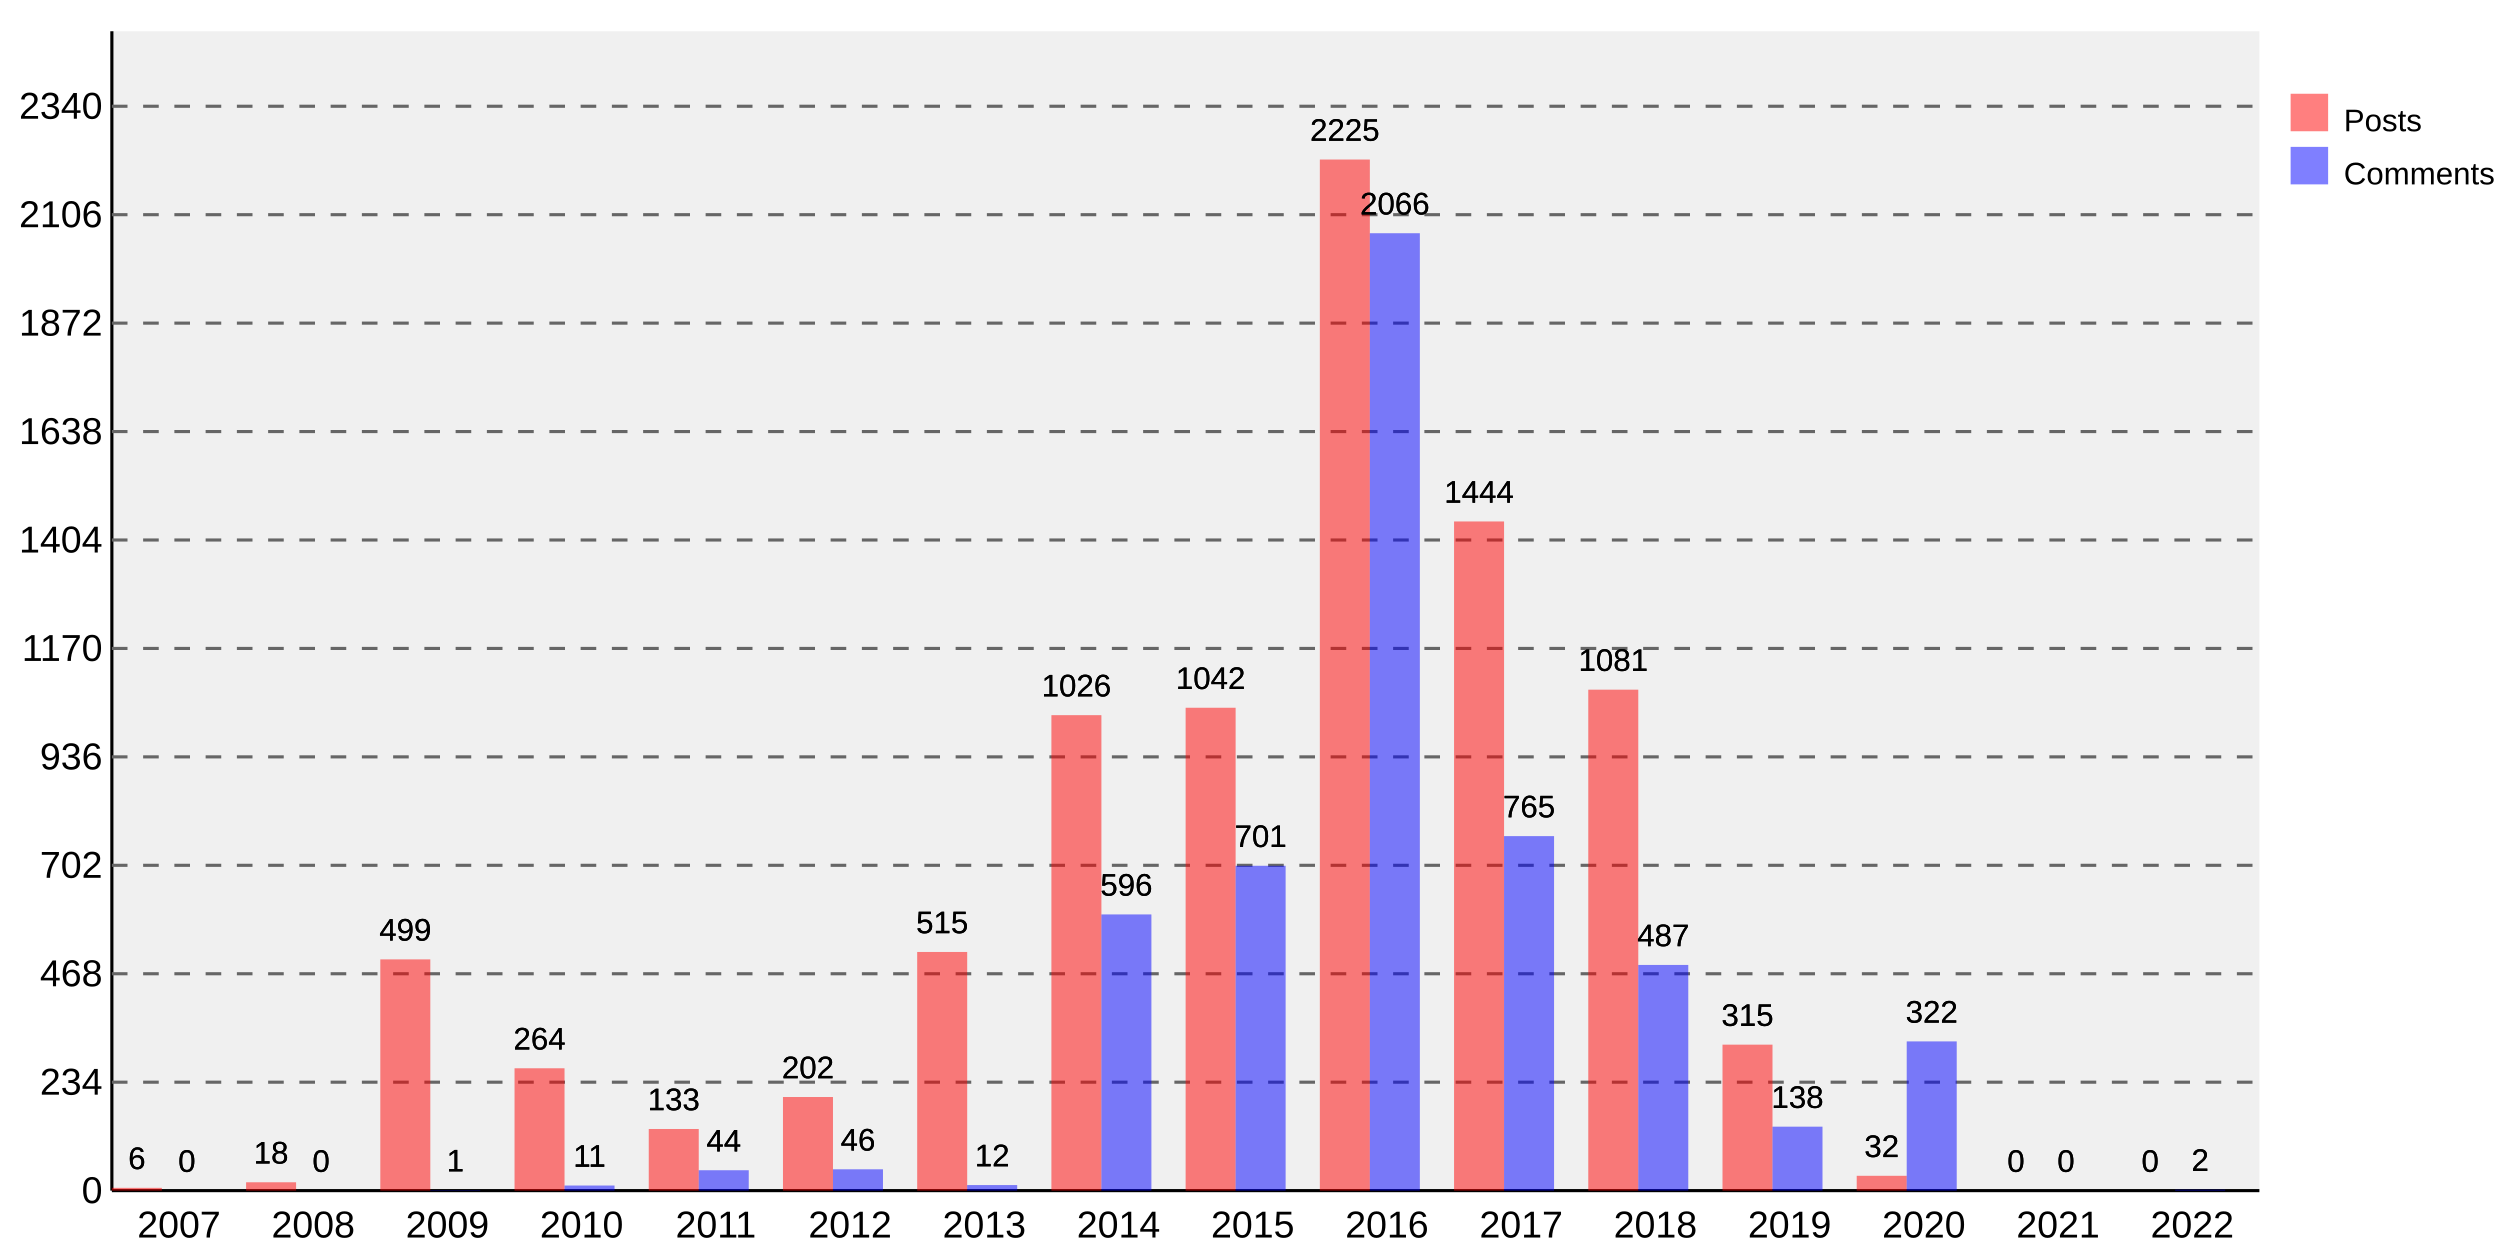
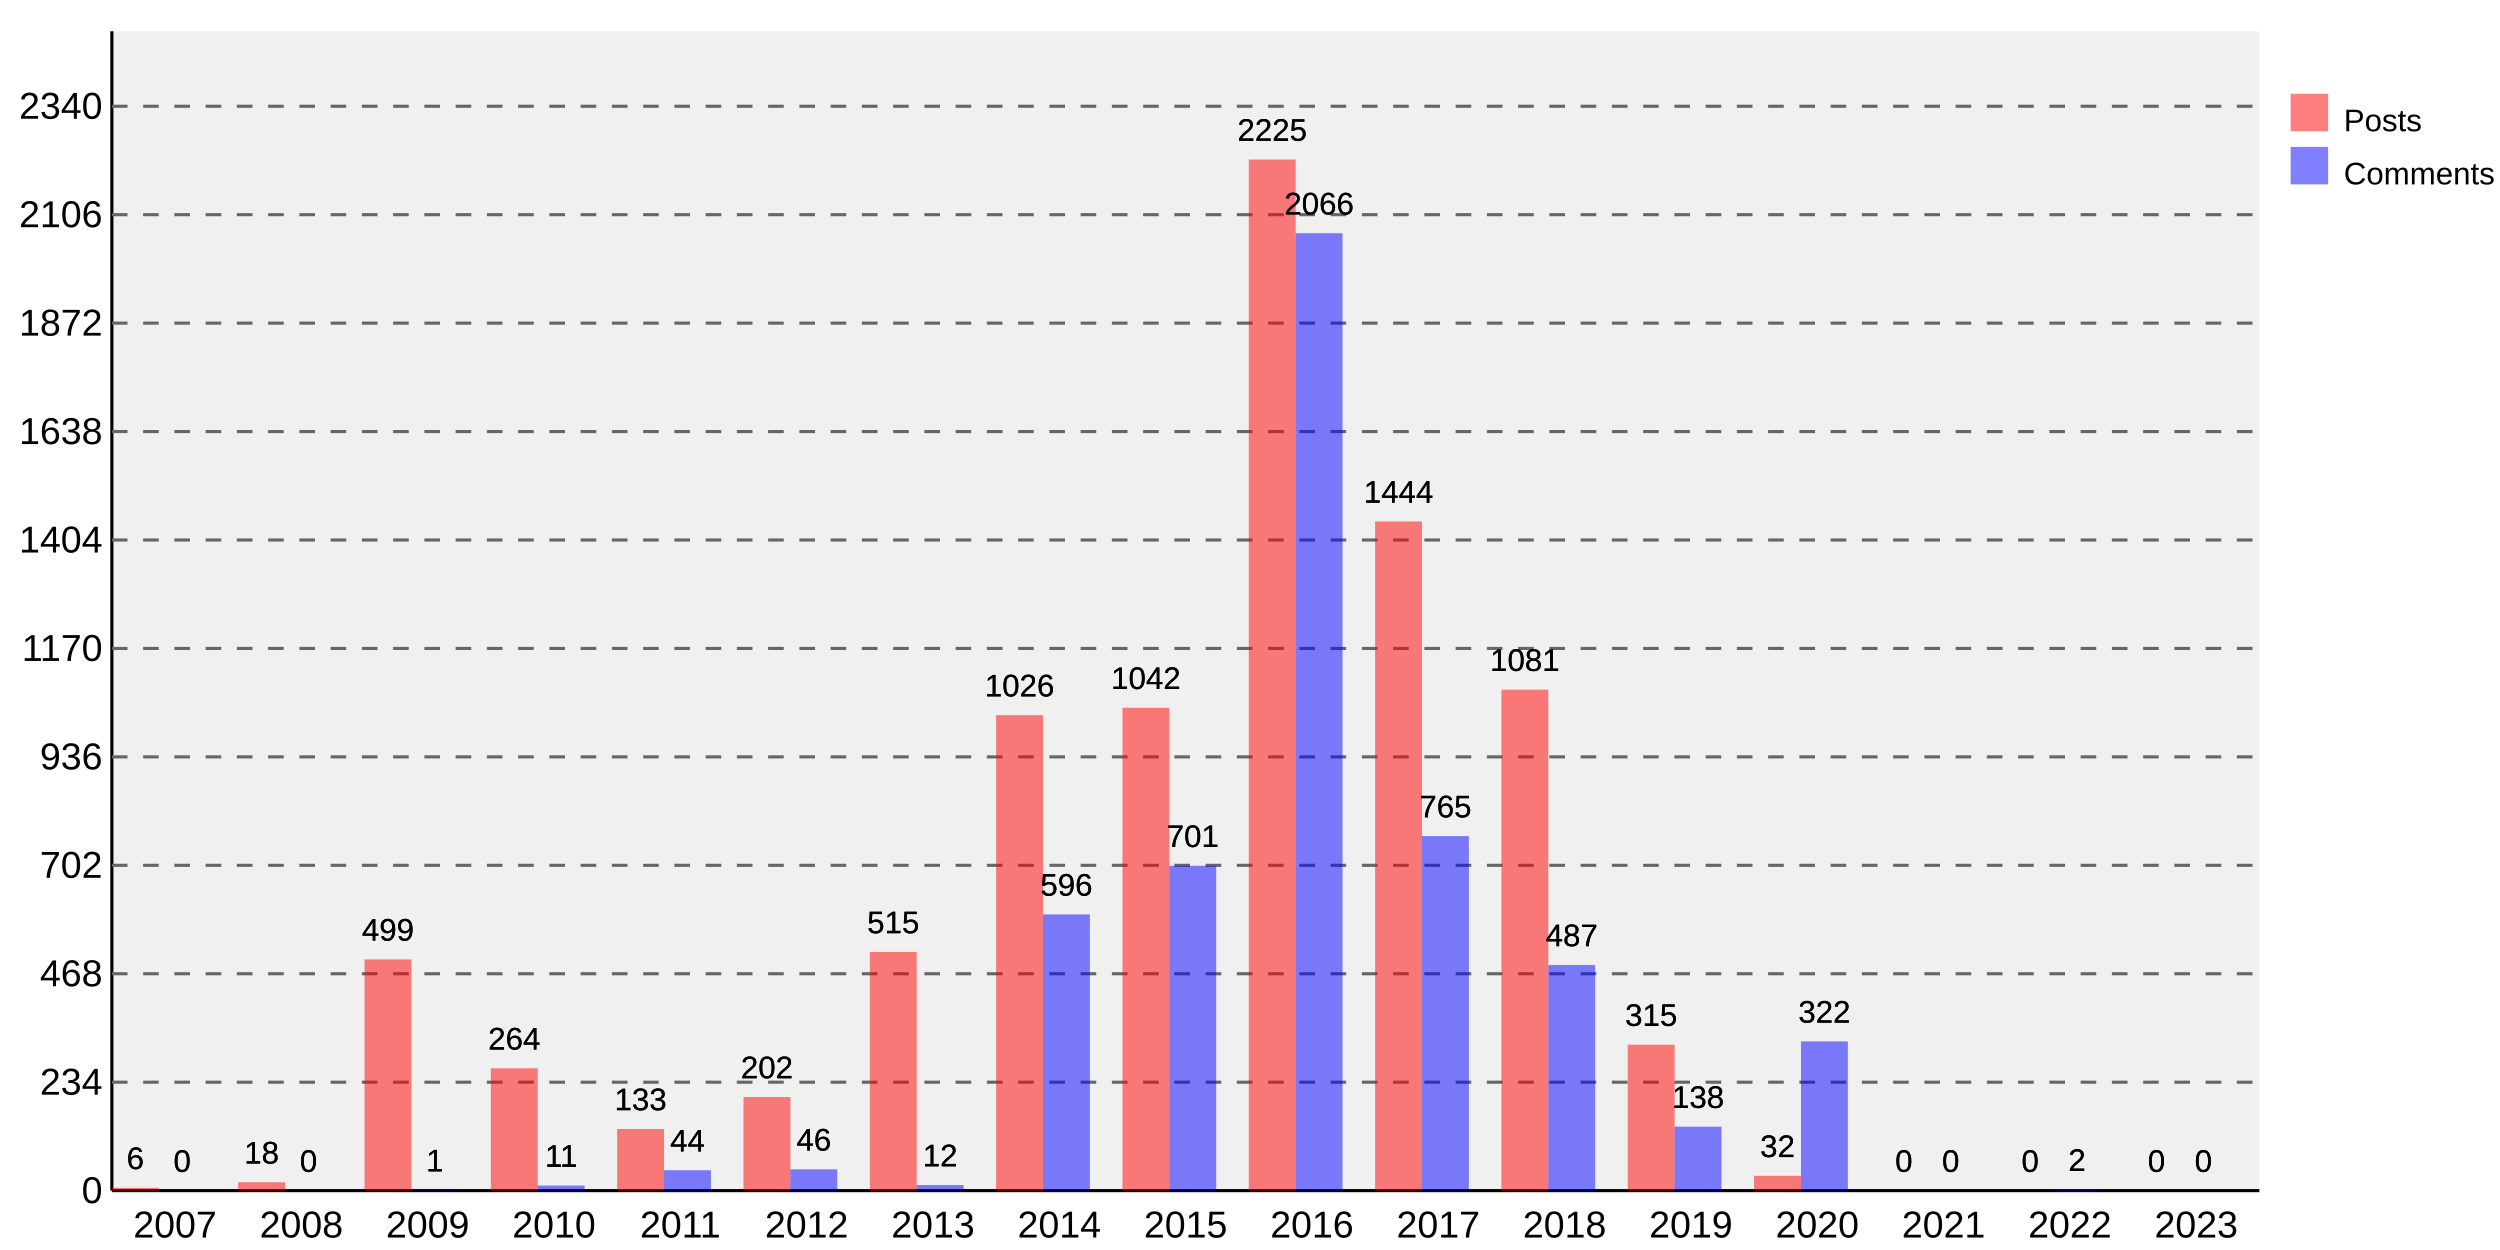
<svg xmlns="http://www.w3.org/2000/svg" viewBox="0 0 800 400">
  <defs>
    <style type="text/css">/*
Base styles for svg.charts.Graph
*/
.svgBackground {
    fill: #fff
    }
.graphBackground {
    fill: #f0f0f0
    }
/* graphs titles */
.mainTitle {
    text-anchor: middle;
    fill: #000;
    font-size: 16px;
    font-family: "Arial", sans-serif;
    font-weight: normal
    }
.subTitle {
    text-anchor: middle;
    fill: #999;
    font-size: 14px;
    font-family: "Arial", sans-serif;
    font-weight: normal
    }
.axis {
    stroke: #000;
    stroke-width: 1px
    }
.guideLines {
    stroke: #666;
    stroke-width: 1px;
    stroke-dasharray: 5, 5
    }
.xAxisLabels {
    text-anchor: middle;
    fill: #000;
    font-size: 12px;
    font-family: "Arial", sans-serif;
    font-weight: normal
    }
.yAxisLabels {
    text-anchor: end;
    fill: #000;
    font-size: 12px;
    font-family: "Arial", sans-serif;
    font-weight: normal
    }
.xAxisTitle {
    text-anchor: middle;
    fill: #f00;
    font-size: 14px;
    font-family: "Arial", sans-serif;
    font-weight: normal
    }
.yAxisTitle {
    fill: #f00;
    text-anchor: middle;
    font-size: 14px;
    font-family: "Arial", sans-serif;
    font-weight: normal
    }
.dataPointLabel {
    fill: #000;
    text-anchor: middle;
    font-size: 10px;
    font-family: "Arial", sans-serif;
    font-weight: normal
    }
.staggerGuideLine {
    fill: none;
    stroke: #000;
    stroke-width: 0.5px
    }
.keyText {
    fill: #000;
    text-anchor: start;
    font-size: 10px;
    font-family: "Arial", sans-serif;
    font-weight: normal
    }
/*
default fill styles for multiple datasets (probably only use a single
dataset on this graph though)
*/
.key1, .fill1 {
    fill: #f00;
    fill-opacity: 0.5;
    stroke: none;
    stroke-width: 0.5px
    }
.key2, .fill2 {
    fill: #00f;
    fill-opacity: 0.5;
    stroke: none;
    stroke-width: 1px
    }
.key3, .fill3 {
    fill: #0f0;
    fill-opacity: 0.5;
    stroke: none;
    stroke-width: 1px
    }
.key4, .fill4 {
    fill: #fc0;
    fill-opacity: 0.5;
    stroke: none;
    stroke-width: 1px
    }
.key5, .fill5 {
    fill: #0cf;
    fill-opacity: 0.5;
    stroke: none;
    stroke-width: 1px
    }
.key6, .fill6 {
    fill: #f0f;
    fill-opacity: 0.5;
    stroke: none;
    stroke-width: 1px
    }
.key7, .fill7 {
    fill: #0ff;
    fill-opacity: 0.5;
    stroke: none;
    stroke-width: 1px
    }
.key8, .fill8 {
    fill: #ff0;
    fill-opacity: 0.5;
    stroke: none;
    stroke-width: 1px
    }
.key9, .fill9 {
    fill: #c66;
    fill-opacity: 0.5;
    stroke: none;
    stroke-width: 1px
    }
.key10, .fill10 {
    fill: #639;
    fill-opacity: 0.5;
    stroke: none;
    stroke-width: 1px
    }
.key11, .fill11 {
    fill: #390;
    fill-opacity: 0.5;
    stroke: none;
    stroke-width: 1px
    }
.key12, .fill12 {
    fill: #96F;
    fill-opacity: 0.5;
    stroke: none;
    stroke-width: 1px
    }</style>
  </defs>
  <rect width="800" height="400" x="0" y="0" class="svgBackground" />
  <g transform="translate (35.8 10)">
    <rect x="0" y="0" width="687.2" height="371" class="graphBackground" />
    <path d="M 0 0 v371" class="axis" id="xAxis" />
    <path d="M 0 371 h687.2" class="axis" id="yAxis" />
-     <text class="xAxisLabels" x="21.475" y="386" style="text-anchor: middle">2007</text>
-     <text class="xAxisLabels" x="64.425" y="386" style="text-anchor: middle">2008</text>
-     <text class="xAxisLabels" x="107.375" y="386" style="text-anchor: middle">2009</text>
-     <text class="xAxisLabels" x="150.325" y="386" style="text-anchor: middle">2010</text>
-     <text class="xAxisLabels" x="193.275" y="386" style="text-anchor: middle">2011</text>
-     <text class="xAxisLabels" x="236.225" y="386" style="text-anchor: middle">2012</text>
-     <text class="xAxisLabels" x="279.175" y="386" style="text-anchor: middle">2013</text>
-     <text class="xAxisLabels" x="322.125" y="386" style="text-anchor: middle">2014</text>
-     <text class="xAxisLabels" x="365.075" y="386" style="text-anchor: middle">2015</text>
-     <text class="xAxisLabels" x="408.025" y="386" style="text-anchor: middle">2016</text>
-     <text class="xAxisLabels" x="450.975" y="386" style="text-anchor: middle">2017</text>
-     <text class="xAxisLabels" x="493.925" y="386" style="text-anchor: middle">2018</text>
-     <text class="xAxisLabels" x="536.875" y="386" style="text-anchor: middle">2019</text>
-     <text class="xAxisLabels" x="579.825" y="386" style="text-anchor: middle">2020</text>
-     <text class="xAxisLabels" x="622.775" y="386" style="text-anchor: middle">2021</text>
-     <text class="xAxisLabels" x="665.725" y="386" style="text-anchor: middle">2022</text>
+     <text class="xAxisLabels" x="20.212" y="386" style="text-anchor: middle">2007</text>
+     <text class="xAxisLabels" x="60.635" y="386" style="text-anchor: middle">2008</text>
+     <text class="xAxisLabels" x="101.059" y="386" style="text-anchor: middle">2009</text>
+     <text class="xAxisLabels" x="141.482" y="386" style="text-anchor: middle">2010</text>
+     <text class="xAxisLabels" x="181.906" y="386" style="text-anchor: middle">2011</text>
+     <text class="xAxisLabels" x="222.329" y="386" style="text-anchor: middle">2012</text>
+     <text class="xAxisLabels" x="262.753" y="386" style="text-anchor: middle">2013</text>
+     <text class="xAxisLabels" x="303.176" y="386" style="text-anchor: middle">2014</text>
+     <text class="xAxisLabels" x="343.6" y="386" style="text-anchor: middle">2015</text>
+     <text class="xAxisLabels" x="384.024" y="386" style="text-anchor: middle">2016</text>
+     <text class="xAxisLabels" x="424.447" y="386" style="text-anchor: middle">2017</text>
+     <text class="xAxisLabels" x="464.871" y="386" style="text-anchor: middle">2018</text>
+     <text class="xAxisLabels" x="505.294" y="386" style="text-anchor: middle">2019</text>
+     <text class="xAxisLabels" x="545.718" y="386" style="text-anchor: middle">2020</text>
+     <text class="xAxisLabels" x="586.141" y="386" style="text-anchor: middle">2021</text>
+     <text class="xAxisLabels" x="626.565" y="386" style="text-anchor: middle">2022</text>
+     <text class="xAxisLabels" x="666.988" y="386" style="text-anchor: middle">2023</text>
    <text class="yAxisLabels" x="-3" y="375.0" style="text-anchor: end">0</text>
    <text class="yAxisLabels" x="-3" y="340.3" style="text-anchor: end">234</text>
    <text class="yAxisLabels" x="-3" y="305.6" style="text-anchor: end">468</text>
    <text class="yAxisLabels" x="-3" y="270.9" style="text-anchor: end">702</text>
    <text class="yAxisLabels" x="-3" y="236.2" style="text-anchor: end">936</text>
    <text class="yAxisLabels" x="-3" y="201.5" style="text-anchor: end">1170</text>
    <text class="yAxisLabels" x="-3" y="166.8" style="text-anchor: end">1404</text>
    <text class="yAxisLabels" x="-3" y="132.1" style="text-anchor: end">1638</text>
    <text class="yAxisLabels" x="-3" y="97.4" style="text-anchor: end">1872</text>
    <text class="yAxisLabels" x="-3" y="62.7" style="text-anchor: end">2106</text>
    <text class="yAxisLabels" x="-3" y="28.0" style="text-anchor: end">2340</text>
    <path d="M 0 336.3 h687.2" class="guideLines" />
    <path d="M 0 301.6 h687.2" class="guideLines" />
    <path d="M 0 266.9 h687.2" class="guideLines" />
    <path d="M 0 232.2 h687.2" class="guideLines" />
    <path d="M 0 197.5 h687.2" class="guideLines" />
    <path d="M 0 162.8 h687.2" class="guideLines" />
    <path d="M 0 128.1 h687.2" class="guideLines" />
    <path d="M 0 93.4 h687.2" class="guideLines" />
    <path d="M 0 58.7 h687.2" class="guideLines" />
    <path d="M 0 24.0 h687.2" class="guideLines" />
-     <rect x="0.0" y="370.11" width="16.0" height="0.89" class="fill1" />
-     <rect x="16.0" y="371.0" width="16.0" height="0.0" class="fill2" />
-     <rect x="42.95" y="368.331" width="16.0" height="2.669" class="fill1" />
-     <rect x="58.95" y="371.0" width="16.0" height="0.0" class="fill2" />
-     <rect x="85.9" y="297.003" width="16.0" height="73.997" class="fill1" />
-     <rect x="101.9" y="370.852" width="16.0" height="0.148" class="fill2" />
-     <rect x="128.85" y="331.851" width="16.0" height="39.149" class="fill1" />
-     <rect x="144.85" y="369.369" width="16.0" height="1.631" class="fill2" />
-     <rect x="171.8" y="351.277" width="16.0" height="19.723" class="fill1" />
-     <rect x="187.8" y="364.475" width="16.0" height="6.525" class="fill2" />
-     <rect x="214.75" y="341.045" width="16.0" height="29.955" class="fill1" />
-     <rect x="230.75" y="364.179" width="16.0" height="6.821" class="fill2" />
-     <rect x="257.7" y="294.63" width="16.0" height="76.37" class="fill1" />
-     <rect x="273.7" y="369.221" width="16.0" height="1.779" class="fill2" />
-     <rect x="300.65" y="218.854" width="16.0" height="152.146" class="fill1" />
-     <rect x="316.65" y="282.619" width="16.0" height="88.381" class="fill2" />
-     <rect x="343.6" y="216.481" width="16.0" height="154.519" class="fill1" />
-     <rect x="359.6" y="267.048" width="16.0" height="103.952" class="fill2" />
-     <rect x="386.55" y="41.053" width="16.0" height="329.947" class="fill1" />
-     <rect x="402.55" y="64.632" width="16.0" height="306.368" class="fill2" />
-     <rect x="429.5" y="156.868" width="16.0" height="214.132" class="fill1" />
-     <rect x="445.5" y="257.558" width="16.0" height="113.442" class="fill2" />
-     <rect x="472.45" y="210.698" width="16.0" height="160.302" class="fill1" />
-     <rect x="488.45" y="298.782" width="16.0" height="72.218" class="fill2" />
-     <rect x="515.4" y="324.288" width="16.0" height="46.712" class="fill1" />
-     <rect x="531.4" y="350.536" width="16.0" height="20.464" class="fill2" />
-     <rect x="558.35" y="366.255" width="16.0" height="4.745" class="fill1" />
-     <rect x="574.35" y="323.25" width="16.0" height="47.75" class="fill2" />
-     <rect x="601.3" y="371.0" width="16.0" height="0.0" class="fill1" />
-     <rect x="617.3" y="371.0" width="16.0" height="0.0" class="fill2" />
-     <rect x="644.25" y="371.0" width="16.0" height="0.0" class="fill1" />
-     <rect x="660.25" y="370.703" width="16.0" height="0.297" class="fill2" />
+     <rect x="0.0" y="370.11" width="15.0" height="0.89" class="fill1" />
+     <rect x="15.0" y="371.0" width="15.0" height="0.0" class="fill2" />
+     <rect x="40.424" y="368.331" width="15.0" height="2.669" class="fill1" />
+     <rect x="55.424" y="371.0" width="15.0" height="0.0" class="fill2" />
+     <rect x="80.847" y="297.003" width="15.0" height="73.997" class="fill1" />
+     <rect x="95.847" y="370.852" width="15.0" height="0.148" class="fill2" />
+     <rect x="121.271" y="331.851" width="15.0" height="39.149" class="fill1" />
+     <rect x="136.271" y="369.369" width="15.0" height="1.631" class="fill2" />
+     <rect x="161.694" y="351.277" width="15.0" height="19.723" class="fill1" />
+     <rect x="176.694" y="364.475" width="15.0" height="6.525" class="fill2" />
+     <rect x="202.118" y="341.045" width="15.0" height="29.955" class="fill1" />
+     <rect x="217.118" y="364.179" width="15.0" height="6.821" class="fill2" />
+     <rect x="242.541" y="294.63" width="15.0" height="76.37" class="fill1" />
+     <rect x="257.541" y="369.221" width="15.0" height="1.779" class="fill2" />
+     <rect x="282.965" y="218.854" width="15.0" height="152.146" class="fill1" />
+     <rect x="297.965" y="282.619" width="15.0" height="88.381" class="fill2" />
+     <rect x="323.388" y="216.481" width="15.0" height="154.519" class="fill1" />
+     <rect x="338.388" y="267.048" width="15.0" height="103.952" class="fill2" />
+     <rect x="363.812" y="41.053" width="15.0" height="329.947" class="fill1" />
+     <rect x="378.812" y="64.632" width="15.0" height="306.368" class="fill2" />
+     <rect x="404.235" y="156.868" width="15.0" height="214.132" class="fill1" />
+     <rect x="419.235" y="257.558" width="15.0" height="113.442" class="fill2" />
+     <rect x="444.659" y="210.698" width="15.0" height="160.302" class="fill1" />
+     <rect x="459.659" y="298.782" width="15.0" height="72.218" class="fill2" />
+     <rect x="485.082" y="324.288" width="15.0" height="46.712" class="fill1" />
+     <rect x="500.082" y="350.536" width="15.0" height="20.464" class="fill2" />
+     <rect x="525.506" y="366.255" width="15.0" height="4.745" class="fill1" />
+     <rect x="540.506" y="323.25" width="15.0" height="47.75" class="fill2" />
+     <rect x="565.929" y="371.0" width="15.0" height="0.0" class="fill1" />
+     <rect x="580.929" y="371.0" width="15.0" height="0.0" class="fill2" />
+     <rect x="606.353" y="371.0" width="15.0" height="0.0" class="fill1" />
+     <rect x="621.353" y="370.703" width="15.0" height="0.297" class="fill2" />
+     <rect x="646.776" y="371.0" width="15.0" height="0.0" class="fill1" />
+     <rect x="661.776" y="371.0" width="15.0" height="0.0" class="fill2" />
    <g>
-       <text x="8.0" y="364.11" class="dataPointLabel" style="None stroke: #fff; stroke-width: 2;">6</text>
-       <text x="8.0" y="364.11" class="dataPointLabel">6</text>
-       <text x="24.0" y="365.0" class="dataPointLabel" style="None stroke: #fff; stroke-width: 2;">0</text>
-       <text x="24.0" y="365.0" class="dataPointLabel">0</text>
-       <text x="50.95" y="362.331" class="dataPointLabel" style="None stroke: #fff; stroke-width: 2;">18</text>
-       <text x="50.95" y="362.331" class="dataPointLabel">18</text>
-       <text x="66.95" y="365.0" class="dataPointLabel" style="None stroke: #fff; stroke-width: 2;">0</text>
-       <text x="66.95" y="365.0" class="dataPointLabel">0</text>
-       <text x="93.9" y="291.003" class="dataPointLabel" style="None stroke: #fff; stroke-width: 2;">499</text>
-       <text x="93.9" y="291.003" class="dataPointLabel">499</text>
-       <text x="109.9" y="364.852" class="dataPointLabel" style="None stroke: #fff; stroke-width: 2;">1</text>
-       <text x="109.9" y="364.852" class="dataPointLabel">1</text>
-       <text x="136.85" y="325.851" class="dataPointLabel" style="None stroke: #fff; stroke-width: 2;">264</text>
-       <text x="136.85" y="325.851" class="dataPointLabel">264</text>
-       <text x="152.85" y="363.369" class="dataPointLabel" style="None stroke: #fff; stroke-width: 2;">11</text>
-       <text x="152.85" y="363.369" class="dataPointLabel">11</text>
-       <text x="179.8" y="345.277" class="dataPointLabel" style="None stroke: #fff; stroke-width: 2;">133</text>
-       <text x="179.8" y="345.277" class="dataPointLabel">133</text>
-       <text x="195.8" y="358.475" class="dataPointLabel" style="None stroke: #fff; stroke-width: 2;">44</text>
-       <text x="195.8" y="358.475" class="dataPointLabel">44</text>
-       <text x="222.75" y="335.045" class="dataPointLabel" style="None stroke: #fff; stroke-width: 2;">202</text>
-       <text x="222.75" y="335.045" class="dataPointLabel">202</text>
-       <text x="238.75" y="358.179" class="dataPointLabel" style="None stroke: #fff; stroke-width: 2;">46</text>
-       <text x="238.75" y="358.179" class="dataPointLabel">46</text>
-       <text x="265.7" y="288.63" class="dataPointLabel" style="None stroke: #fff; stroke-width: 2;">515</text>
-       <text x="265.7" y="288.63" class="dataPointLabel">515</text>
-       <text x="281.7" y="363.221" class="dataPointLabel" style="None stroke: #fff; stroke-width: 2;">12</text>
-       <text x="281.7" y="363.221" class="dataPointLabel">12</text>
-       <text x="308.65" y="212.854" class="dataPointLabel" style="None stroke: #fff; stroke-width: 2;">1026</text>
-       <text x="308.65" y="212.854" class="dataPointLabel">1026</text>
-       <text x="324.65" y="276.619" class="dataPointLabel" style="None stroke: #fff; stroke-width: 2;">596</text>
-       <text x="324.65" y="276.619" class="dataPointLabel">596</text>
-       <text x="351.6" y="210.481" class="dataPointLabel" style="None stroke: #fff; stroke-width: 2;">1042</text>
-       <text x="351.6" y="210.481" class="dataPointLabel">1042</text>
-       <text x="367.6" y="261.048" class="dataPointLabel" style="None stroke: #fff; stroke-width: 2;">701</text>
-       <text x="367.6" y="261.048" class="dataPointLabel">701</text>
-       <text x="394.55" y="35.053" class="dataPointLabel" style="None stroke: #fff; stroke-width: 2;">2225</text>
-       <text x="394.55" y="35.053" class="dataPointLabel">2225</text>
-       <text x="410.55" y="58.632" class="dataPointLabel" style="None stroke: #fff; stroke-width: 2;">2066</text>
-       <text x="410.55" y="58.632" class="dataPointLabel">2066</text>
-       <text x="437.5" y="150.868" class="dataPointLabel" style="None stroke: #fff; stroke-width: 2;">1444</text>
-       <text x="437.5" y="150.868" class="dataPointLabel">1444</text>
-       <text x="453.5" y="251.558" class="dataPointLabel" style="None stroke: #fff; stroke-width: 2;">765</text>
-       <text x="453.5" y="251.558" class="dataPointLabel">765</text>
-       <text x="480.45" y="204.698" class="dataPointLabel" style="None stroke: #fff; stroke-width: 2;">1081</text>
-       <text x="480.45" y="204.698" class="dataPointLabel">1081</text>
-       <text x="496.45" y="292.782" class="dataPointLabel" style="None stroke: #fff; stroke-width: 2;">487</text>
-       <text x="496.45" y="292.782" class="dataPointLabel">487</text>
-       <text x="523.4" y="318.288" class="dataPointLabel" style="None stroke: #fff; stroke-width: 2;">315</text>
-       <text x="523.4" y="318.288" class="dataPointLabel">315</text>
-       <text x="539.4" y="344.536" class="dataPointLabel" style="None stroke: #fff; stroke-width: 2;">138</text>
-       <text x="539.4" y="344.536" class="dataPointLabel">138</text>
-       <text x="566.35" y="360.255" class="dataPointLabel" style="None stroke: #fff; stroke-width: 2;">32</text>
-       <text x="566.35" y="360.255" class="dataPointLabel">32</text>
-       <text x="582.35" y="317.25" class="dataPointLabel" style="None stroke: #fff; stroke-width: 2;">322</text>
-       <text x="582.35" y="317.25" class="dataPointLabel">322</text>
-       <text x="609.3" y="365.0" class="dataPointLabel" style="None stroke: #fff; stroke-width: 2;">0</text>
-       <text x="609.3" y="365.0" class="dataPointLabel">0</text>
-       <text x="625.3" y="365.0" class="dataPointLabel" style="None stroke: #fff; stroke-width: 2;">0</text>
-       <text x="625.3" y="365.0" class="dataPointLabel">0</text>
-       <text x="652.25" y="365.0" class="dataPointLabel" style="None stroke: #fff; stroke-width: 2;">0</text>
-       <text x="652.25" y="365.0" class="dataPointLabel">0</text>
-       <text x="668.25" y="364.703" class="dataPointLabel" style="None stroke: #fff; stroke-width: 2;">2</text>
-       <text x="668.25" y="364.703" class="dataPointLabel">2</text>
+       <text x="7.5" y="364.11" class="dataPointLabel" style="None stroke: #fff; stroke-width: 2;">6</text>
+       <text x="7.5" y="364.11" class="dataPointLabel">6</text>
+       <text x="22.5" y="365.0" class="dataPointLabel" style="None stroke: #fff; stroke-width: 2;">0</text>
+       <text x="22.5" y="365.0" class="dataPointLabel">0</text>
+       <text x="47.924" y="362.331" class="dataPointLabel" style="None stroke: #fff; stroke-width: 2;">18</text>
+       <text x="47.924" y="362.331" class="dataPointLabel">18</text>
+       <text x="62.924" y="365.0" class="dataPointLabel" style="None stroke: #fff; stroke-width: 2;">0</text>
+       <text x="62.924" y="365.0" class="dataPointLabel">0</text>
+       <text x="88.347" y="291.003" class="dataPointLabel" style="None stroke: #fff; stroke-width: 2;">499</text>
+       <text x="88.347" y="291.003" class="dataPointLabel">499</text>
+       <text x="103.347" y="364.852" class="dataPointLabel" style="None stroke: #fff; stroke-width: 2;">1</text>
+       <text x="103.347" y="364.852" class="dataPointLabel">1</text>
+       <text x="128.771" y="325.851" class="dataPointLabel" style="None stroke: #fff; stroke-width: 2;">264</text>
+       <text x="128.771" y="325.851" class="dataPointLabel">264</text>
+       <text x="143.771" y="363.369" class="dataPointLabel" style="None stroke: #fff; stroke-width: 2;">11</text>
+       <text x="143.771" y="363.369" class="dataPointLabel">11</text>
+       <text x="169.194" y="345.277" class="dataPointLabel" style="None stroke: #fff; stroke-width: 2;">133</text>
+       <text x="169.194" y="345.277" class="dataPointLabel">133</text>
+       <text x="184.194" y="358.475" class="dataPointLabel" style="None stroke: #fff; stroke-width: 2;">44</text>
+       <text x="184.194" y="358.475" class="dataPointLabel">44</text>
+       <text x="209.618" y="335.045" class="dataPointLabel" style="None stroke: #fff; stroke-width: 2;">202</text>
+       <text x="209.618" y="335.045" class="dataPointLabel">202</text>
+       <text x="224.618" y="358.179" class="dataPointLabel" style="None stroke: #fff; stroke-width: 2;">46</text>
+       <text x="224.618" y="358.179" class="dataPointLabel">46</text>
+       <text x="250.041" y="288.63" class="dataPointLabel" style="None stroke: #fff; stroke-width: 2;">515</text>
+       <text x="250.041" y="288.63" class="dataPointLabel">515</text>
+       <text x="265.041" y="363.221" class="dataPointLabel" style="None stroke: #fff; stroke-width: 2;">12</text>
+       <text x="265.041" y="363.221" class="dataPointLabel">12</text>
+       <text x="290.465" y="212.854" class="dataPointLabel" style="None stroke: #fff; stroke-width: 2;">1026</text>
+       <text x="290.465" y="212.854" class="dataPointLabel">1026</text>
+       <text x="305.465" y="276.619" class="dataPointLabel" style="None stroke: #fff; stroke-width: 2;">596</text>
+       <text x="305.465" y="276.619" class="dataPointLabel">596</text>
+       <text x="330.888" y="210.481" class="dataPointLabel" style="None stroke: #fff; stroke-width: 2;">1042</text>
+       <text x="330.888" y="210.481" class="dataPointLabel">1042</text>
+       <text x="345.888" y="261.048" class="dataPointLabel" style="None stroke: #fff; stroke-width: 2;">701</text>
+       <text x="345.888" y="261.048" class="dataPointLabel">701</text>
+       <text x="371.312" y="35.053" class="dataPointLabel" style="None stroke: #fff; stroke-width: 2;">2225</text>
+       <text x="371.312" y="35.053" class="dataPointLabel">2225</text>
+       <text x="386.312" y="58.632" class="dataPointLabel" style="None stroke: #fff; stroke-width: 2;">2066</text>
+       <text x="386.312" y="58.632" class="dataPointLabel">2066</text>
+       <text x="411.735" y="150.868" class="dataPointLabel" style="None stroke: #fff; stroke-width: 2;">1444</text>
+       <text x="411.735" y="150.868" class="dataPointLabel">1444</text>
+       <text x="426.735" y="251.558" class="dataPointLabel" style="None stroke: #fff; stroke-width: 2;">765</text>
+       <text x="426.735" y="251.558" class="dataPointLabel">765</text>
+       <text x="452.159" y="204.698" class="dataPointLabel" style="None stroke: #fff; stroke-width: 2;">1081</text>
+       <text x="452.159" y="204.698" class="dataPointLabel">1081</text>
+       <text x="467.159" y="292.782" class="dataPointLabel" style="None stroke: #fff; stroke-width: 2;">487</text>
+       <text x="467.159" y="292.782" class="dataPointLabel">487</text>
+       <text x="492.582" y="318.288" class="dataPointLabel" style="None stroke: #fff; stroke-width: 2;">315</text>
+       <text x="492.582" y="318.288" class="dataPointLabel">315</text>
+       <text x="507.582" y="344.536" class="dataPointLabel" style="None stroke: #fff; stroke-width: 2;">138</text>
+       <text x="507.582" y="344.536" class="dataPointLabel">138</text>
+       <text x="533.006" y="360.255" class="dataPointLabel" style="None stroke: #fff; stroke-width: 2;">32</text>
+       <text x="533.006" y="360.255" class="dataPointLabel">32</text>
+       <text x="548.006" y="317.25" class="dataPointLabel" style="None stroke: #fff; stroke-width: 2;">322</text>
+       <text x="548.006" y="317.25" class="dataPointLabel">322</text>
+       <text x="573.429" y="365.0" class="dataPointLabel" style="None stroke: #fff; stroke-width: 2;">0</text>
+       <text x="573.429" y="365.0" class="dataPointLabel">0</text>
+       <text x="588.429" y="365.0" class="dataPointLabel" style="None stroke: #fff; stroke-width: 2;">0</text>
+       <text x="588.429" y="365.0" class="dataPointLabel">0</text>
+       <text x="613.853" y="365.0" class="dataPointLabel" style="None stroke: #fff; stroke-width: 2;">0</text>
+       <text x="613.853" y="365.0" class="dataPointLabel">0</text>
+       <text x="628.853" y="364.703" class="dataPointLabel" style="None stroke: #fff; stroke-width: 2;">2</text>
+       <text x="628.853" y="364.703" class="dataPointLabel">2</text>
+       <text x="654.276" y="365.0" class="dataPointLabel" style="None stroke: #fff; stroke-width: 2;">0</text>
+       <text x="654.276" y="365.0" class="dataPointLabel">0</text>
+       <text x="669.276" y="365.0" class="dataPointLabel" style="None stroke: #fff; stroke-width: 2;">0</text>
+       <text x="669.276" y="365.0" class="dataPointLabel">0</text>
    </g>
  </g>
  <g transform="translate(733 30)">
    <rect x="0" y="0" width="12" height="12" class="key1" />
    <text x="17" y="12" class="keyText">Posts</text>
    <rect x="0" y="17" width="12" height="12" class="key2" />
    <text x="17" y="29" class="keyText">Comments</text>
  </g>
</svg>
